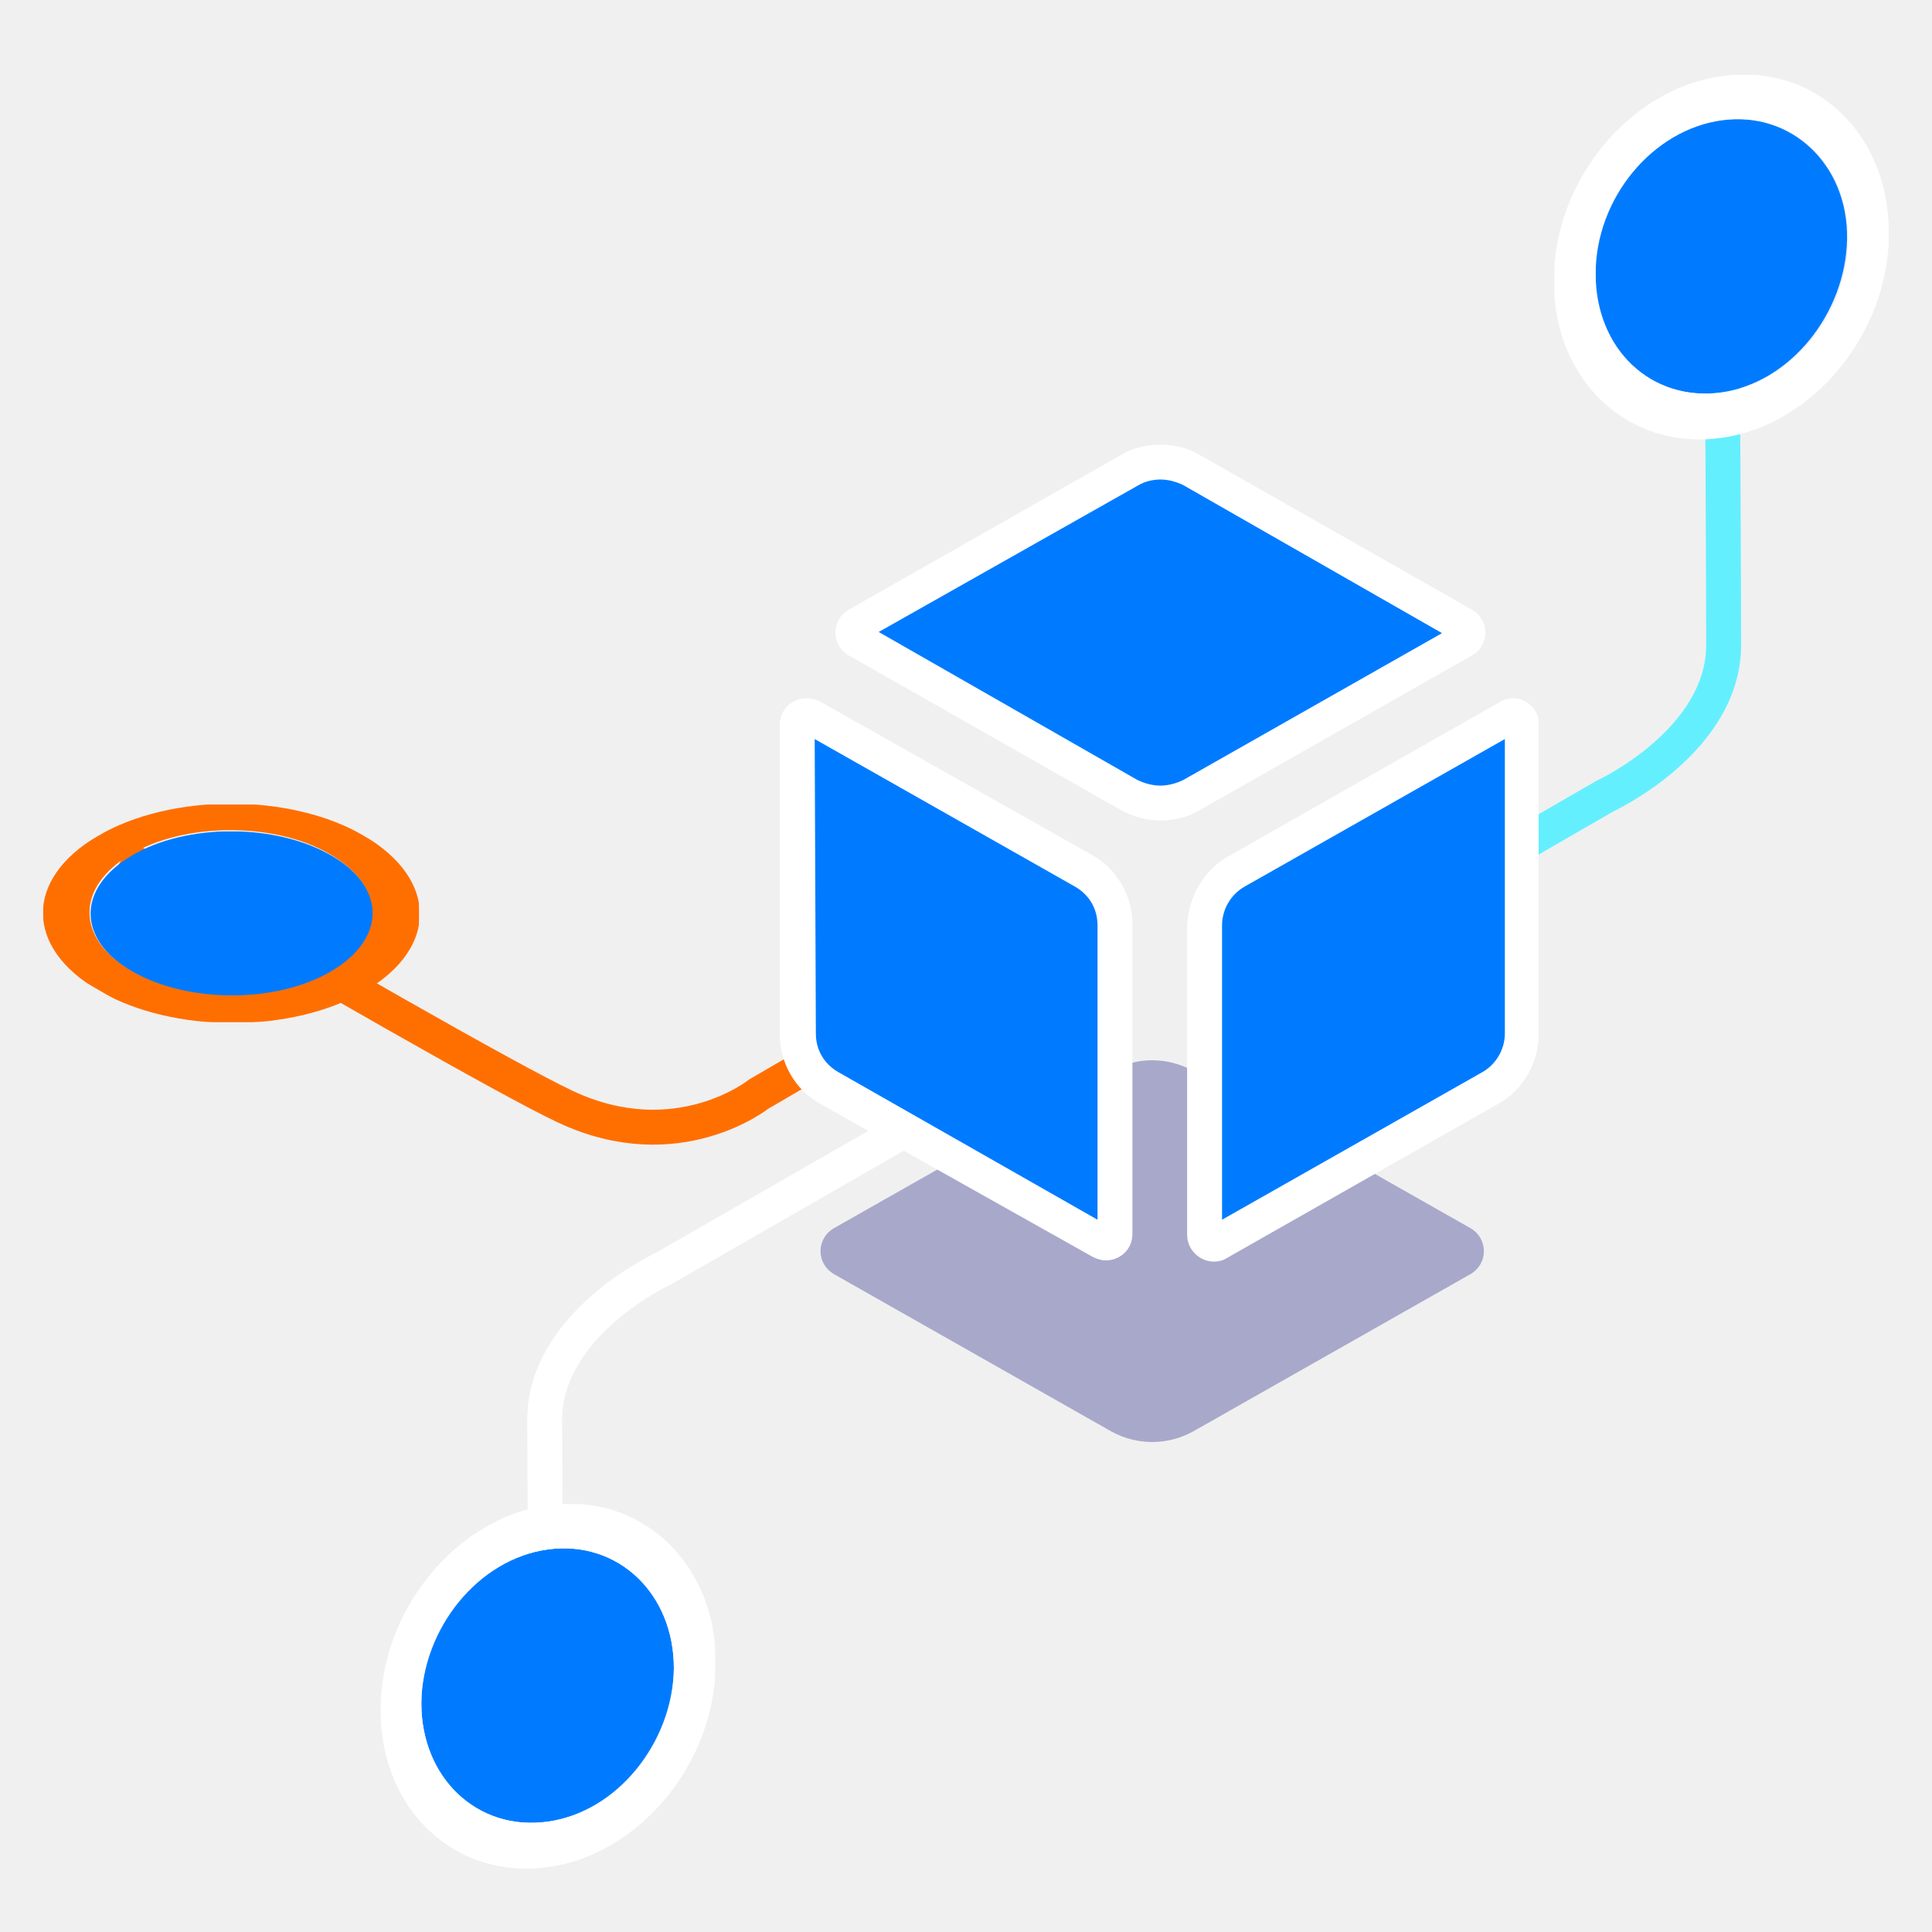
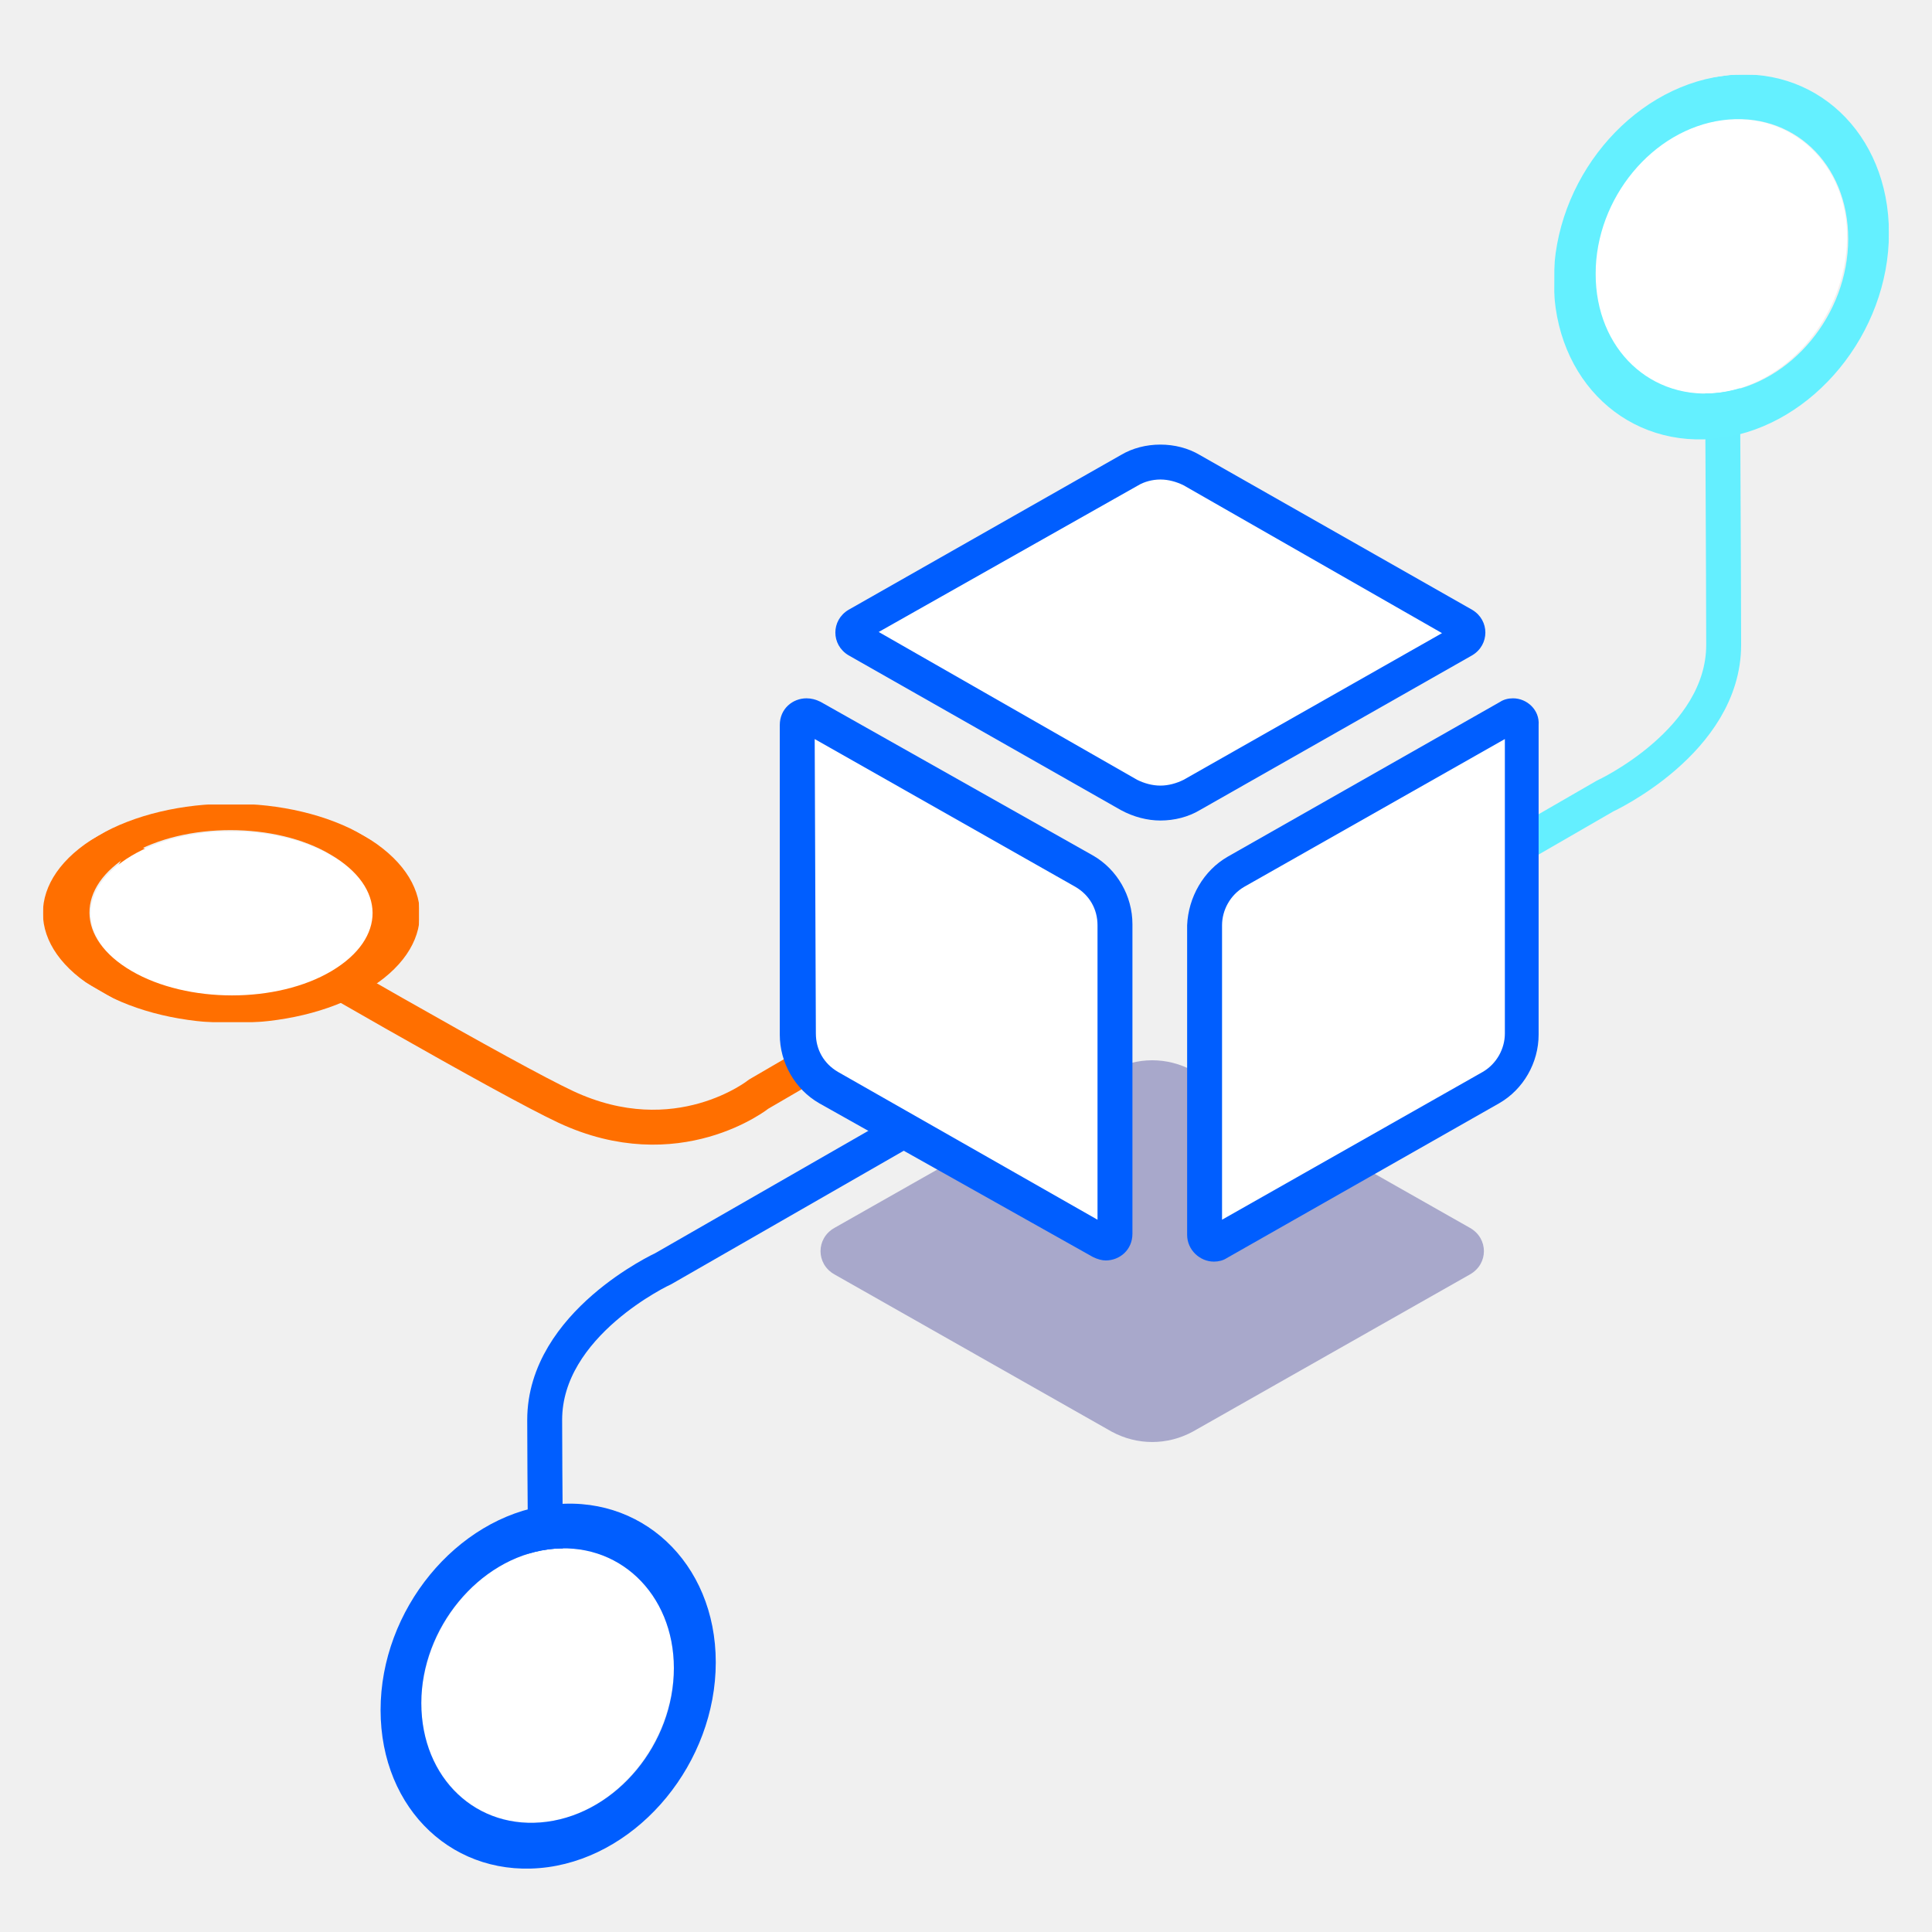
<svg xmlns="http://www.w3.org/2000/svg" version="1.1" id="Layer_1" x="0px" y="0px" viewBox="0 0 166 166" style="enable-background:new 0 0 166 166;" xml:space="preserve">
  <style type="text/css">
	.st0{fill:none;stroke:#FF6F00;stroke-width:3;}
	.st1{fill:none;stroke:#FFFFFF;}
- 	.st2{fill:none;stroke:#FFFFFF;stroke-width:3;}
+ 	.st2{fill:none;stroke:#005EFF;stroke-width:3;}
	.st3{opacity:0.3;fill:#000076;enable-background:new    ;}
	.st4{filter:url(#Adobe_OpacityMaskFilter);}
	.st5{fill:#FFFFFF;}
- 	.st6{mask:url(#mask-2_1_);fill:#007BFF;}
- 	.st7{filter:url(#Adobe_OpacityMaskFilter_1_);}
- 	.st8{mask:url(#mask-4_1_);fill:#FFFFFF;}
- 	.st9{fill:none;stroke:#64EFFF;stroke-width:3;}
- 	.st10{filter:url(#Adobe_OpacityMaskFilter_2_);}
- 	.st11{mask:url(#mask-6_1_);fill:#007BFF;}
- 	.st12{filter:url(#Adobe_OpacityMaskFilter_3_);}
- 	.st13{mask:url(#mask-8_1_);fill:#FFFFFF;}
- 	.st14{filter:url(#Adobe_OpacityMaskFilter_4_);}
- 	.st15{mask:url(#mask-10_1_);fill:#007BFF;}
- 	.st16{filter:url(#Adobe_OpacityMaskFilter_5_);}
- 	.st17{mask:url(#mask-12_1_);fill:#FF6F00;}
- 	.st18{fill:#007BFF;}
+ 	.st6{mask:url(#mask-2_1_);fill:#FFFFFF;}
+ 	.st7{fill:#005EFF;}
+ 	.st8{fill:none;stroke:#64EFFF;stroke-width:3;}
+ 	.st9{filter:url(#Adobe_OpacityMaskFilter_1_);}
+ 	.st10{mask:url(#mask-4_1_);fill:#FFFFFF;}
+ 	.st11{filter:url(#Adobe_OpacityMaskFilter_2_);}
+ 	.st12{mask:url(#mask-6_1_);fill:#64F0FF;}
+ 	.st13{filter:url(#Adobe_OpacityMaskFilter_3_);}
+ 	.st14{mask:url(#mask-8_1_);fill:#FFFFFF;}
+ 	.st15{filter:url(#Adobe_OpacityMaskFilter_4_);}
+ 	.st16{mask:url(#mask-10_1_);fill:#FF6F00;}
</style>
  <g id="Desktop">
    <g id="_x39_-Join" transform="translate(-265, -560)">
      <g id="Group-44" transform="translate(259, 558)">
        <path id="Stroke-1" class="st0" d="M92.9,83.4C80.8,90.4,71.2,96,71.2,96s-7,5.6-16.6,1.1c-4.9-2.3-21.8-12-38-21.5" />
        <path id="Stroke-3" class="st1" d="M89.6,87.5c-0.3,0.2-0.6,0.3-0.9,0.5" />
        <path id="Stroke-5" class="st2" d="M94.7,92.8C78.5,102.1,63,111,63,111s-10.2,4.7-10.2,13c0,4.6,0.1,13.4,0.2,31.9" />
        <path id="Fill-7" class="st3" d="M132.3,111.5c1.6-0.9,1.6-3.1,0-4L108.5,94c-2.2-1.2-4.8-1.2-7,0l-23.8,13.5     c-1.6,0.9-1.6,3.1,0,4l23.8,13.5c2.2,1.2,4.8,1.2,7,0L132.3,111.5z" />
        <g id="Group-15" transform="translate(35, 122.926)">
          <g id="Group-11">
            <g id="Clip-10">
					</g>
            <defs>
              <filter id="Adobe_OpacityMaskFilter" filterUnits="userSpaceOnUse" x="7.2" y="12.1" width="21.7" height="23.6">
                <feColorMatrix type="matrix" values="1 0 0 0 0  0 1 0 0 0  0 0 1 0 0  0 0 0 1 0" />
              </filter>
            </defs>
            <mask maskUnits="userSpaceOnUse" x="7.2" y="12.1" width="21.7" height="23.6" id="mask-2_1_">
              <g class="st4">
                <polyline id="path-1_1_" class="st5" points="3.6,41.5 3.7,10.4 32.5,6.4 32.4,37.5        " />
              </g>
            </mask>
            <path id="Fill-9" class="st6" d="M18.1,12.2c-6,0.8-10.8,6.8-10.9,13.2c0,6.4,4.8,11,10.8,10.2s10.8-6.8,10.9-13.2       C28.9,16,24.1,11.4,18.1,12.2" />
          </g>
-           <g id="Group-14">
-             <g id="Clip-13">
- 					</g>
-             <defs>
-               <filter id="Adobe_OpacityMaskFilter_1_" filterUnits="userSpaceOnUse" x="3.7" y="8.3" width="28.8" height="31.4">
-                 <feColorMatrix type="matrix" values="1 0 0 0 0  0 1 0 0 0  0 0 1 0 0  0 0 0 1 0" />
-               </filter>
-             </defs>
-             <mask maskUnits="userSpaceOnUse" x="3.7" y="8.3" width="28.8" height="31.4" id="mask-4_1_">
-               <g class="st7">
-                 <polyline id="path-3_1_" class="st5" points="3.6,41.5 3.7,10.4 32.5,6.4 32.4,37.5        " />
-               </g>
-             </mask>
-             <path id="Fill-12" class="st8" d="M18.1,8.4C10.2,9.5,3.7,17.4,3.7,26c0,8.6,6.4,14.6,14.4,13.5c7.9-1.1,14.4-9,14.4-17.6       C32.5,13.3,26,7.3,18.1,8.4 M18,35.6c-6,0.8-10.8-3.7-10.8-10.2c0-6.4,4.9-12.4,10.9-13.2S28.9,16,28.9,22.4       C28.9,28.9,24,34.8,18,35.6" />
+           <g id="Group-14" transform="translate(0, 2)">
+             <path id="Fill-12" class="st7" d="M18.1,6.4C10.2,7.5,3.7,15.4,3.7,24c0,8.6,6.4,14.6,14.4,13.5c7.9-1.1,14.4-9,14.4-17.6       C32.5,11.3,26,5.3,18.1,6.4 M18,33.6c-6,0.8-10.8-3.7-10.8-10.2c0-6.4,4.9-12.4,10.9-13.2S28.9,14,28.9,20.4       C28.9,26.9,24,32.8,18,33.6" />
          </g>
        </g>
-         <path id="Stroke-16" class="st9" d="M112.2,88.7c16.3-9.4,31.7-18.3,31.7-18.3s10.2-4.7,10.2-13c0-4.6-0.1-23.9-0.2-42.4" />
+         <path id="Stroke-16" class="st8" d="M112.2,88.7c16.3-9.4,31.7-18.3,31.7-18.3s10.2-4.7,10.2-13c0-4.6-0.1-23.9-0.2-42.4" />
        <g id="Group-24" transform="translate(136, 0.926)">
          <g id="Group-20">
            <g id="Clip-19">
					</g>
            <defs>
-               <filter id="Adobe_OpacityMaskFilter_2_" filterUnits="userSpaceOnUse" x="7.1" y="11.3" width="21.7" height="23.6">
+               <filter id="Adobe_OpacityMaskFilter_1_" filterUnits="userSpaceOnUse" x="7.1" y="11.3" width="21.7" height="23.6">
                <feColorMatrix type="matrix" values="1 0 0 0 0  0 1 0 0 0  0 0 1 0 0  0 0 0 1 0" />
              </filter>
            </defs>
-             <mask maskUnits="userSpaceOnUse" x="7.1" y="11.3" width="21.7" height="23.6" id="mask-6_1_">
-               <g class="st10">
-                 <polyline id="path-5_1_" class="st5" points="3.5,40.7 3.6,9.6 32.4,5.6 32.3,36.7        " />
+             <mask maskUnits="userSpaceOnUse" x="7.1" y="11.3" width="21.7" height="23.6" id="mask-4_1_">
+               <g class="st9">
+                 <polyline id="path-3_1_" class="st5" points="3.5,40.7 3.6,9.6 32.4,5.6 32.3,36.7        " />
              </g>
            </mask>
-             <path id="Fill-18" class="st11" d="M17.9,11.4c-6,0.8-10.9,6.8-10.9,13.2s4.8,11,10.8,10.2c6-0.8,10.8-6.8,10.9-13.2       C28.8,15.2,23.9,10.6,17.9,11.4" />
+             <path id="Fill-18" class="st10" d="M17.9,11.4c-6,0.8-10.9,6.8-10.9,13.2s4.8,11,10.8,10.2c6-0.8,10.8-6.8,10.9-13.2       C28.8,15.2,23.9,10.6,17.9,11.4" />
          </g>
          <g id="Group-23">
            <g id="Clip-22">
					</g>
            <defs>
-               <filter id="Adobe_OpacityMaskFilter_3_" filterUnits="userSpaceOnUse" x="3.5" y="7.5" width="28.8" height="31.4">
+               <filter id="Adobe_OpacityMaskFilter_2_" filterUnits="userSpaceOnUse" x="3.5" y="7.5" width="28.8" height="31.4">
                <feColorMatrix type="matrix" values="1 0 0 0 0  0 1 0 0 0  0 0 1 0 0  0 0 0 1 0" />
              </filter>
            </defs>
-             <mask maskUnits="userSpaceOnUse" x="3.5" y="7.5" width="28.8" height="31.4" id="mask-8_1_">
-               <g class="st12">
-                 <polyline id="path-7_1_" class="st5" points="3.5,40.7 3.6,9.6 32.4,5.6 32.3,36.7        " />
+             <mask maskUnits="userSpaceOnUse" x="3.5" y="7.5" width="28.8" height="31.4" id="mask-6_1_">
+               <g class="st11">
+                 <polyline id="path-5_1_" class="st5" points="3.5,40.7 3.6,9.6 32.4,5.6 32.3,36.7        " />
              </g>
            </mask>
-             <path id="Fill-21" class="st13" d="M18,7.6C10,8.7,3.5,16.6,3.5,25.2c0,8.6,6.4,14.6,14.4,13.5c7.9-1.1,14.4-9,14.4-17.6       C32.3,12.5,25.9,6.5,18,7.6 M17.9,34.8c-6,0.8-10.8-3.7-10.8-10.2c0-6.5,4.9-12.4,10.9-13.2c6-0.8,10.8,3.7,10.8,10.2       C28.8,28.1,23.9,34,17.9,34.8" />
+             <path id="Fill-21" class="st12" d="M18,7.6C10,8.7,3.5,16.6,3.5,25.2c0,8.6,6.4,14.6,14.4,13.5c7.9-1.1,14.4-9,14.4-17.6       C32.3,12.5,25.9,6.5,18,7.6 M17.9,34.8c-6,0.8-10.8-3.7-10.8-10.2c0-6.5,4.9-12.4,10.9-13.2c6-0.8,10.8,3.7,10.8,10.2       C28.8,28.1,23.9,34,17.9,34.8" />
          </g>
        </g>
        <g id="Group-31" transform="translate(0, 60.926)">
          <g id="Group-27">
            <g id="Clip-26">
					</g>
            <defs>
-               <filter id="Adobe_OpacityMaskFilter_4_" filterUnits="userSpaceOnUse" x="13.7" y="12.5" width="24.4" height="14.1">
+               <filter id="Adobe_OpacityMaskFilter_3_" filterUnits="userSpaceOnUse" x="13.7" y="12.5" width="24.4" height="14.1">
                <feColorMatrix type="matrix" values="1 0 0 0 0  0 1 0 0 0  0 0 1 0 0  0 0 0 1 0" />
              </filter>
            </defs>
-             <mask maskUnits="userSpaceOnUse" x="13.7" y="12.5" width="24.4" height="14.1" id="mask-10_1_">
-               <g class="st14">
-                 <polyline id="path-9_1_" class="st5" points="3,19.5 25.8,6.3 48.8,19.5 26,32.8        " />
+             <mask maskUnits="userSpaceOnUse" x="13.7" y="12.5" width="24.4" height="14.1" id="mask-8_1_">
+               <g class="st13">
+                 <polyline id="path-7_1_" class="st5" points="3,19.5 25.8,6.3 48.8,19.5 26,32.8        " />
              </g>
            </mask>
-             <path id="Fill-25" class="st15" d="M34.5,14.6c-4.8-2.8-12.5-2.8-17.2,0c-4.7,2.8-4.7,7.2,0.1,10s12.5,2.8,17.2,0       C39.3,21.8,39.2,17.3,34.5,14.6" />
+             <path id="Fill-25" class="st14" d="M34.5,14.6c-4.8-2.8-12.5-2.8-17.2,0c-4.7,2.8-4.7,7.2,0.1,10s12.5,2.8,17.2,0       C39.3,21.8,39.2,17.3,34.5,14.6" />
          </g>
          <g id="Group-30">
            <g id="Clip-29">
					</g>
            <defs>
-               <filter id="Adobe_OpacityMaskFilter_5_" filterUnits="userSpaceOnUse" x="9.7" y="10.2" width="32.3" height="18.7">
+               <filter id="Adobe_OpacityMaskFilter_4_" filterUnits="userSpaceOnUse" x="9.7" y="10.2" width="32.3" height="18.7">
                <feColorMatrix type="matrix" values="1 0 0 0 0  0 1 0 0 0  0 0 1 0 0  0 0 0 1 0" />
              </filter>
            </defs>
-             <mask maskUnits="userSpaceOnUse" x="9.7" y="10.2" width="32.3" height="18.7" id="mask-12_1_">
-               <g class="st16">
-                 <polyline id="path-11_1_" class="st5" points="3,19.5 25.8,6.3 48.8,19.5 26,32.8        " />
+             <mask maskUnits="userSpaceOnUse" x="9.7" y="10.2" width="32.3" height="18.7" id="mask-10_1_">
+               <g class="st15">
+                 <polyline id="path-9_1_" class="st5" points="3,19.5 25.8,6.3 48.8,19.5 26,32.8        " />
              </g>
            </mask>
-             <path id="Fill-28" class="st17" d="M37.3,12.9c-6.3-3.7-16.6-3.7-22.9,0c-6.3,3.7-6.3,9.6,0.1,13.3s16.6,3.7,22.9,0       C43.7,22.5,43.6,16.6,37.3,12.9 M17.3,24.5c-4.8-2.8-4.8-7.2-0.1-10c4.7-2.8,12.5-2.8,17.2,0c4.8,2.8,4.8,7.2,0.1,10       C29.8,27.3,22.1,27.3,17.3,24.5" />
+             <path id="Fill-28" class="st16" d="M37.3,12.9c-6.3-3.7-16.6-3.7-22.9,0c-6.3,3.7-6.3,9.6,0.1,13.3s16.6,3.7,22.9,0       C43.7,22.5,43.6,16.6,37.3,12.9 M17.3,24.5c-4.8-2.8-4.8-7.2-0.1-10c4.7-2.8,12.5-2.8,17.2,0c4.8,2.8,4.8,7.2,0.1,10       C29.8,27.3,22.1,27.3,17.3,24.5" />
          </g>
        </g>
-         <path id="Fill-32" class="st18" d="M101,108.8c-0.1,0-0.3,0-0.4-0.1L77.2,95.4c-1.7-0.9-2.7-2.7-2.7-4.6l0-26.6     c0-0.5,0.4-0.8,0.8-0.8c0.1,0,0.3,0,0.4,0.1l23.4,13.3c1.7,0.9,2.7,2.7,2.7,4.6l0,26.6C101.8,108.5,101.4,108.8,101,108.8" />
-         <path id="Fill-34" class="st5" d="M75.3,62c-1.2,0-2.3,0.9-2.3,2.3l0,26.6c0,2.4,1.3,4.7,3.4,5.9L99.9,110     c0.4,0.2,0.8,0.3,1.1,0.3c1.2,0,2.3-0.9,2.3-2.3l0-26.6c0-2.4-1.3-4.7-3.4-5.9L76.5,62.3C76.1,62.1,75.7,62,75.3,62 M76,65.5     l22.4,12.7c1.2,0.7,1.9,1.9,1.9,3.3l0,25.3L78,94.1c-1.2-0.7-1.9-1.9-1.9-3.3L76,65.5 M76,64.3L76,64.3L76,64.3" />
-         <path id="Fill-36" class="st18" d="M105.7,71c-1,0-1.9-0.2-2.7-0.7L79.6,57c-0.3-0.2-0.4-0.5-0.4-0.7s0.1-0.5,0.4-0.6L103,42.4     c0.8-0.5,1.8-0.7,2.7-0.7c1,0,1.9,0.2,2.7,0.7l23.4,13.3c0.3,0.2,0.4,0.5,0.4,0.6c0,0.2,0,0.5-0.4,0.7l-23.4,13.3     C107.6,70.8,106.6,71,105.7,71" />
-         <path id="Fill-38" class="st5" d="M105.7,40.2c-1.2,0-2.4,0.3-3.4,0.9L78.9,54.4c-1.5,0.9-1.5,3,0,3.9l23.4,13.3     c1.1,0.6,2.3,0.9,3.4,0.9c1.2,0,2.4-0.3,3.4-0.9l23.4-13.3c1.5-0.9,1.5-3,0-3.9l-23.4-13.3C108.1,40.5,106.9,40.2,105.7,40.2      M105.7,43.2c0.7,0,1.4,0.2,2,0.5l22.2,12.7L107.7,69c-0.6,0.3-1.3,0.5-2,0.5c-0.7,0-1.4-0.2-2-0.5L81.5,56.3l22.3-12.6     C104.3,43.4,105,43.2,105.7,43.2" />
-         <path id="Fill-40" class="st18" d="M110.3,108.8c-0.2,0-0.4-0.1-0.6-0.2c-0.2-0.1-0.2-0.3-0.2-0.5l0-26.6c0-1.9,1-3.6,2.7-4.6     l23.4-13.3c0.1-0.1,0.3-0.1,0.4-0.1c0.2,0,0.4,0.1,0.6,0.2c0.2,0.1,0.2,0.3,0.2,0.5l0,26.6c0,1.9-1,3.6-2.7,4.6l-23.4,13.3     C110.6,108.8,110.4,108.8,110.3,108.8" />
-         <path id="Fill-42" class="st5" d="M136,62c-0.4,0-0.8,0.1-1.1,0.3l-23.4,13.3c-2.1,1.2-3.4,3.5-3.5,5.9l0,26.6     c0,1.3,1.1,2.3,2.3,2.3c0.4,0,0.8-0.1,1.1-0.3l23.4-13.3c2.1-1.2,3.4-3.5,3.4-5.9l0-26.6C138.3,63,137.2,62,136,62 M135.3,65.5     l0,25.3c0,1.3-0.7,2.6-1.9,3.3L111,106.8l0-25.3c0-1.3,0.7-2.6,1.9-3.3L135.3,65.5 M136.4,65L136.4,65L136.4,65" />
+         <path id="Fill-32" class="st5" d="M101,108.8c-0.1,0-0.3,0-0.4-0.1L77.2,95.4c-1.7-0.9-2.7-2.7-2.7-4.6l0-26.6     c0-0.5,0.4-0.8,0.8-0.8c0.1,0,0.3,0,0.4,0.1l23.4,13.3c1.7,0.9,2.7,2.7,2.7,4.6l0,26.6C101.8,108.5,101.4,108.8,101,108.8" />
+         <path id="Fill-34" class="st7" d="M75.3,62c-1.2,0-2.3,0.9-2.3,2.3l0,26.6c0,2.4,1.3,4.7,3.4,5.9L99.9,110     c0.4,0.2,0.8,0.3,1.1,0.3c1.2,0,2.3-0.9,2.3-2.3l0-26.6c0-2.4-1.3-4.7-3.4-5.9L76.5,62.3C76.1,62.1,75.7,62,75.3,62 M76,65.5     l22.4,12.7c1.2,0.7,1.9,1.9,1.9,3.3l0,25.3L78,94.1c-1.2-0.7-1.9-1.9-1.9-3.3L76,65.5 M76,64.3L76,64.3L76,64.3" />
+         <path id="Fill-36" class="st5" d="M105.7,71c-1,0-1.9-0.2-2.7-0.7L79.6,57c-0.3-0.2-0.4-0.5-0.4-0.7s0.1-0.5,0.4-0.6L103,42.4     c0.8-0.5,1.8-0.7,2.7-0.7c1,0,1.9,0.2,2.7,0.7l23.4,13.3c0.3,0.2,0.4,0.5,0.4,0.6c0,0.2,0,0.5-0.4,0.7l-23.4,13.3     C107.6,70.8,106.6,71,105.7,71" />
+         <path id="Fill-38" class="st7" d="M105.7,40.2c-1.2,0-2.4,0.3-3.4,0.9L78.9,54.4c-1.5,0.9-1.5,3,0,3.9l23.4,13.3     c1.1,0.6,2.3,0.9,3.4,0.9c1.2,0,2.4-0.3,3.4-0.9l23.4-13.3c1.5-0.9,1.5-3,0-3.9l-23.4-13.3C108.1,40.5,106.9,40.2,105.7,40.2      M105.7,43.2c0.7,0,1.4,0.2,2,0.5l22.2,12.7L107.7,69c-0.6,0.3-1.3,0.5-2,0.5c-0.7,0-1.4-0.2-2-0.5L81.5,56.3l22.3-12.6     C104.3,43.4,105,43.2,105.7,43.2" />
+         <path id="Fill-40" class="st5" d="M110.3,108.8c-0.2,0-0.4-0.1-0.6-0.2c-0.2-0.1-0.2-0.3-0.2-0.5l0-26.6c0-1.9,1-3.6,2.7-4.6     l23.4-13.3c0.1-0.1,0.3-0.1,0.4-0.1c0.2,0,0.4,0.1,0.6,0.2c0.2,0.1,0.2,0.3,0.2,0.5l0,26.6c0,1.9-1,3.6-2.7,4.6l-23.4,13.3     C110.6,108.8,110.4,108.8,110.3,108.8" />
+         <path id="Fill-42" class="st7" d="M136,62c-0.4,0-0.8,0.1-1.1,0.3l-23.4,13.3c-2.1,1.2-3.4,3.5-3.5,5.9l0,26.6     c0,1.3,1.1,2.3,2.3,2.3c0.4,0,0.8-0.1,1.1-0.3l23.4-13.3c2.1-1.2,3.4-3.5,3.4-5.9l0-26.6C138.3,63,137.2,62,136,62 M135.3,65.5     l0,25.3c0,1.3-0.7,2.6-1.9,3.3L111,106.8l0-25.3c0-1.3,0.7-2.6,1.9-3.3L135.3,65.5 M136.4,65L136.4,65L136.4,65" />
      </g>
    </g>
  </g>
</svg>
